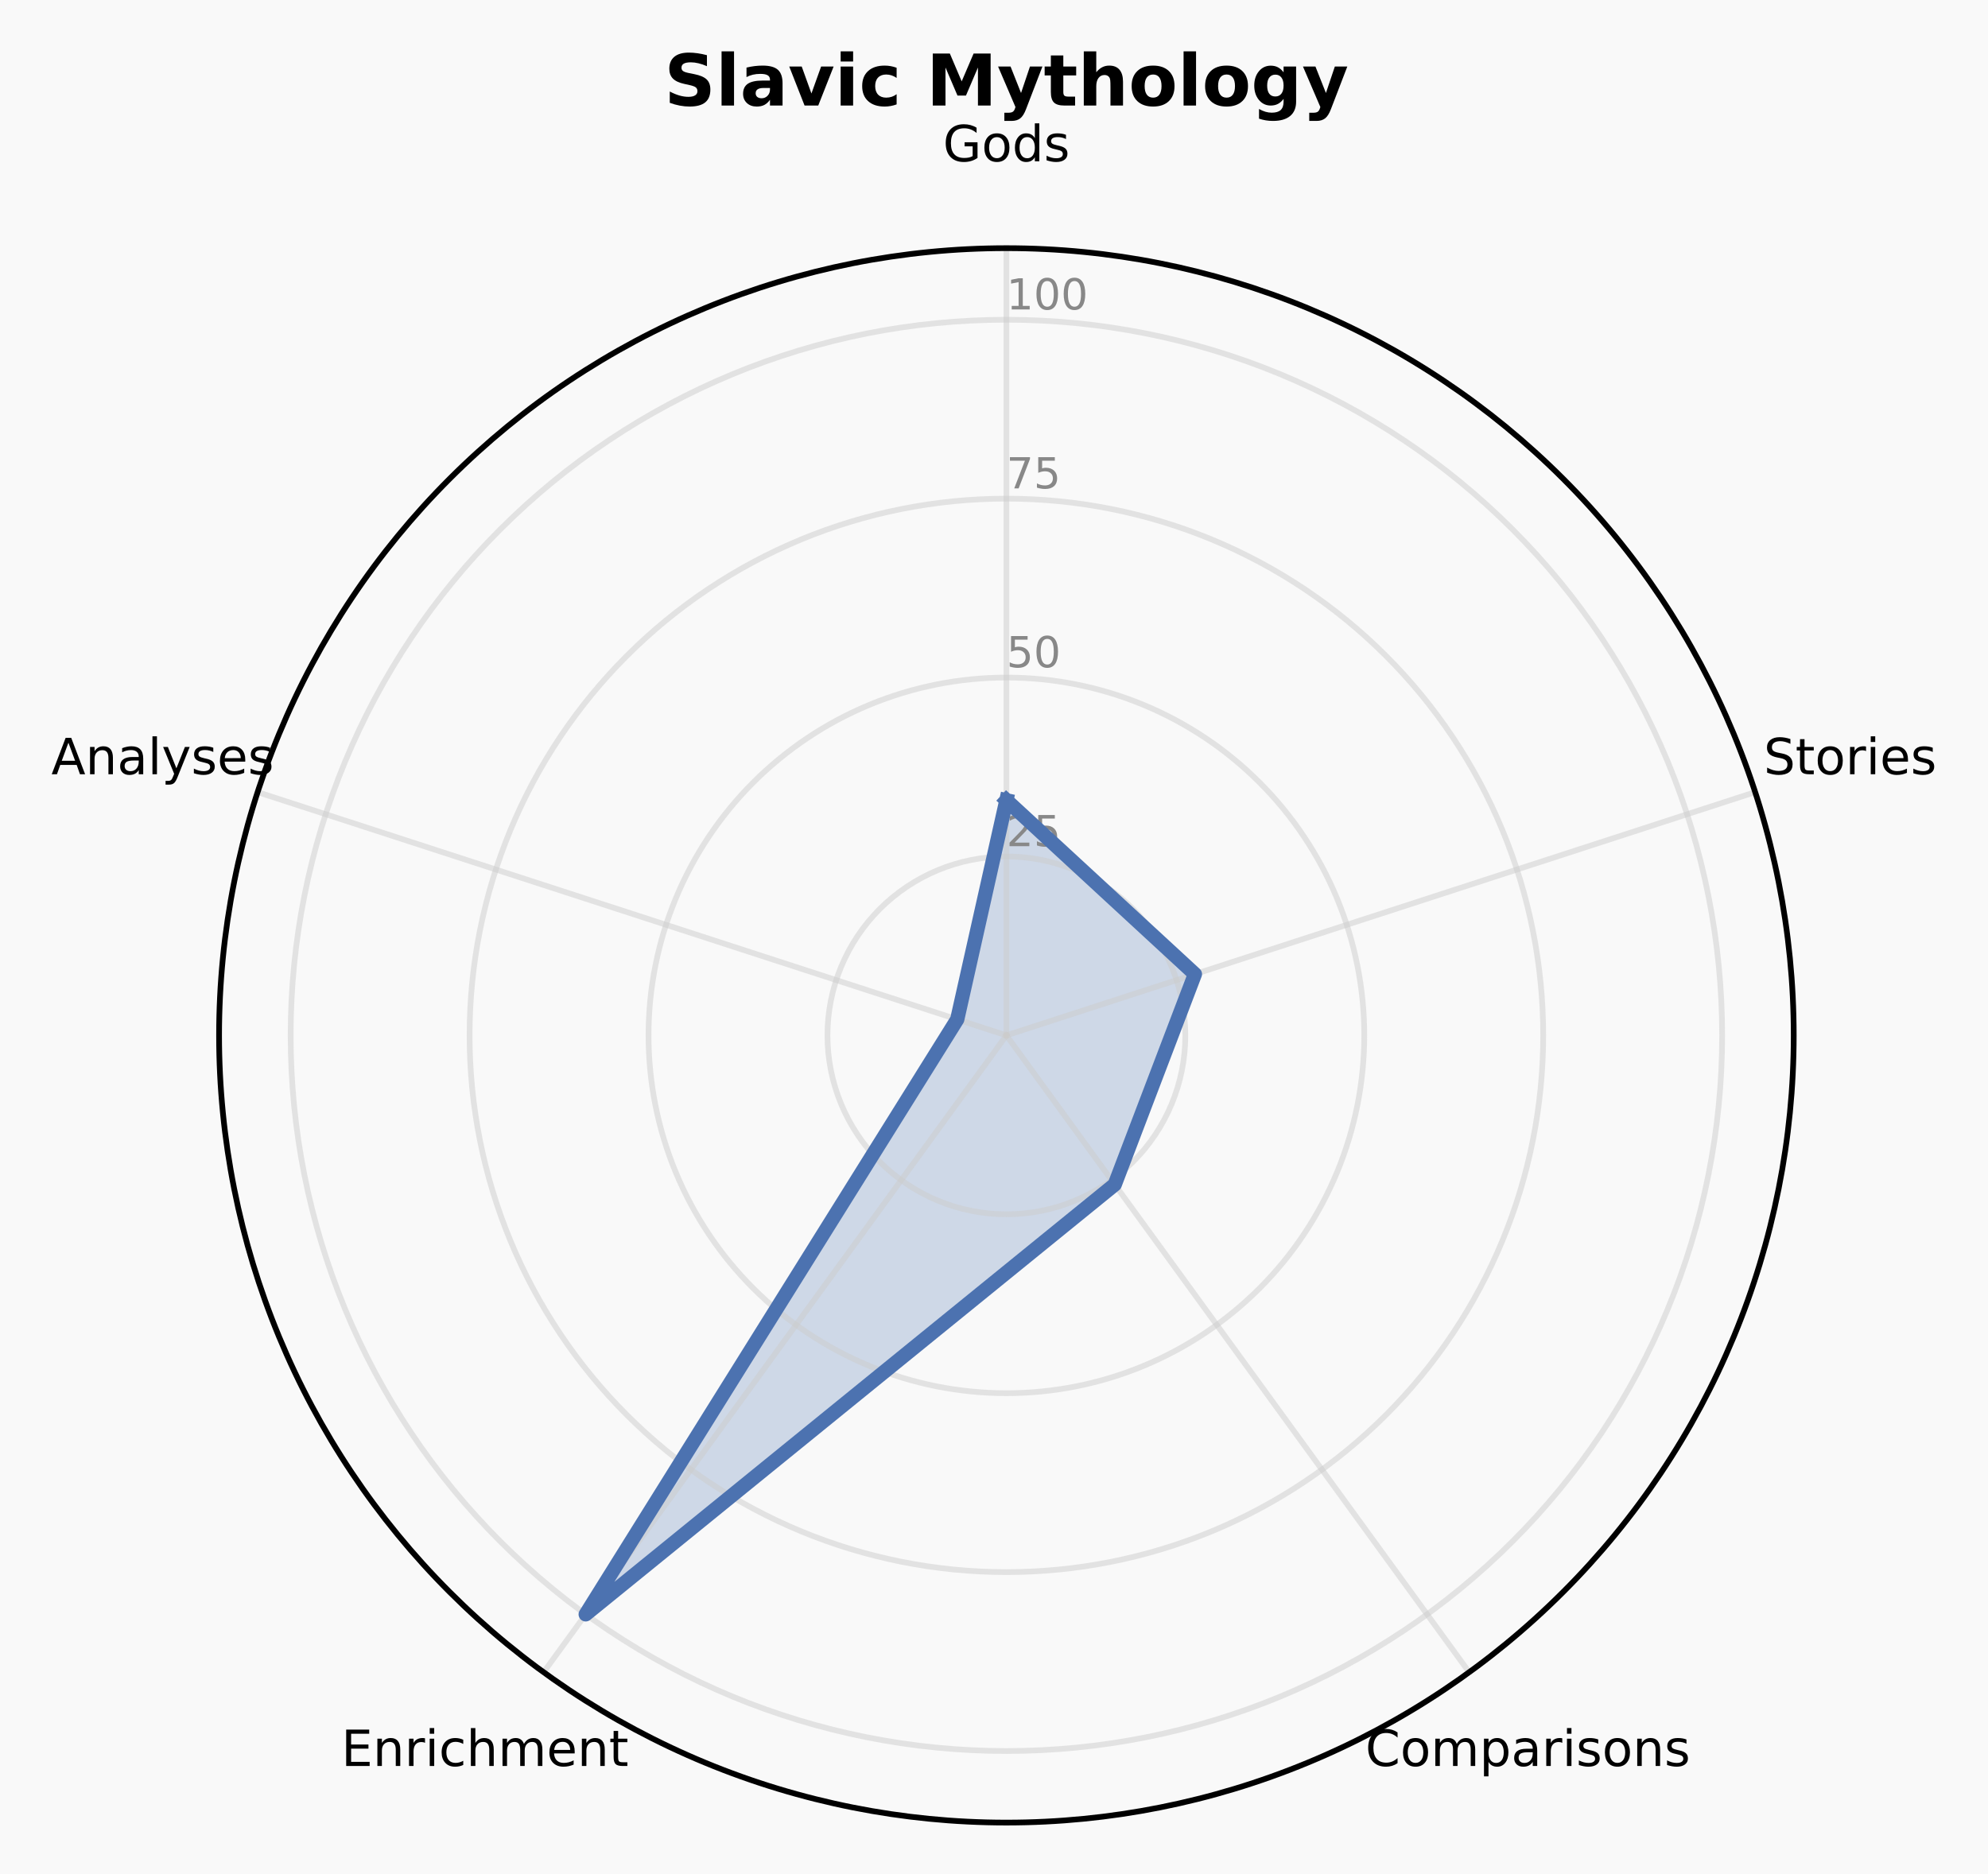
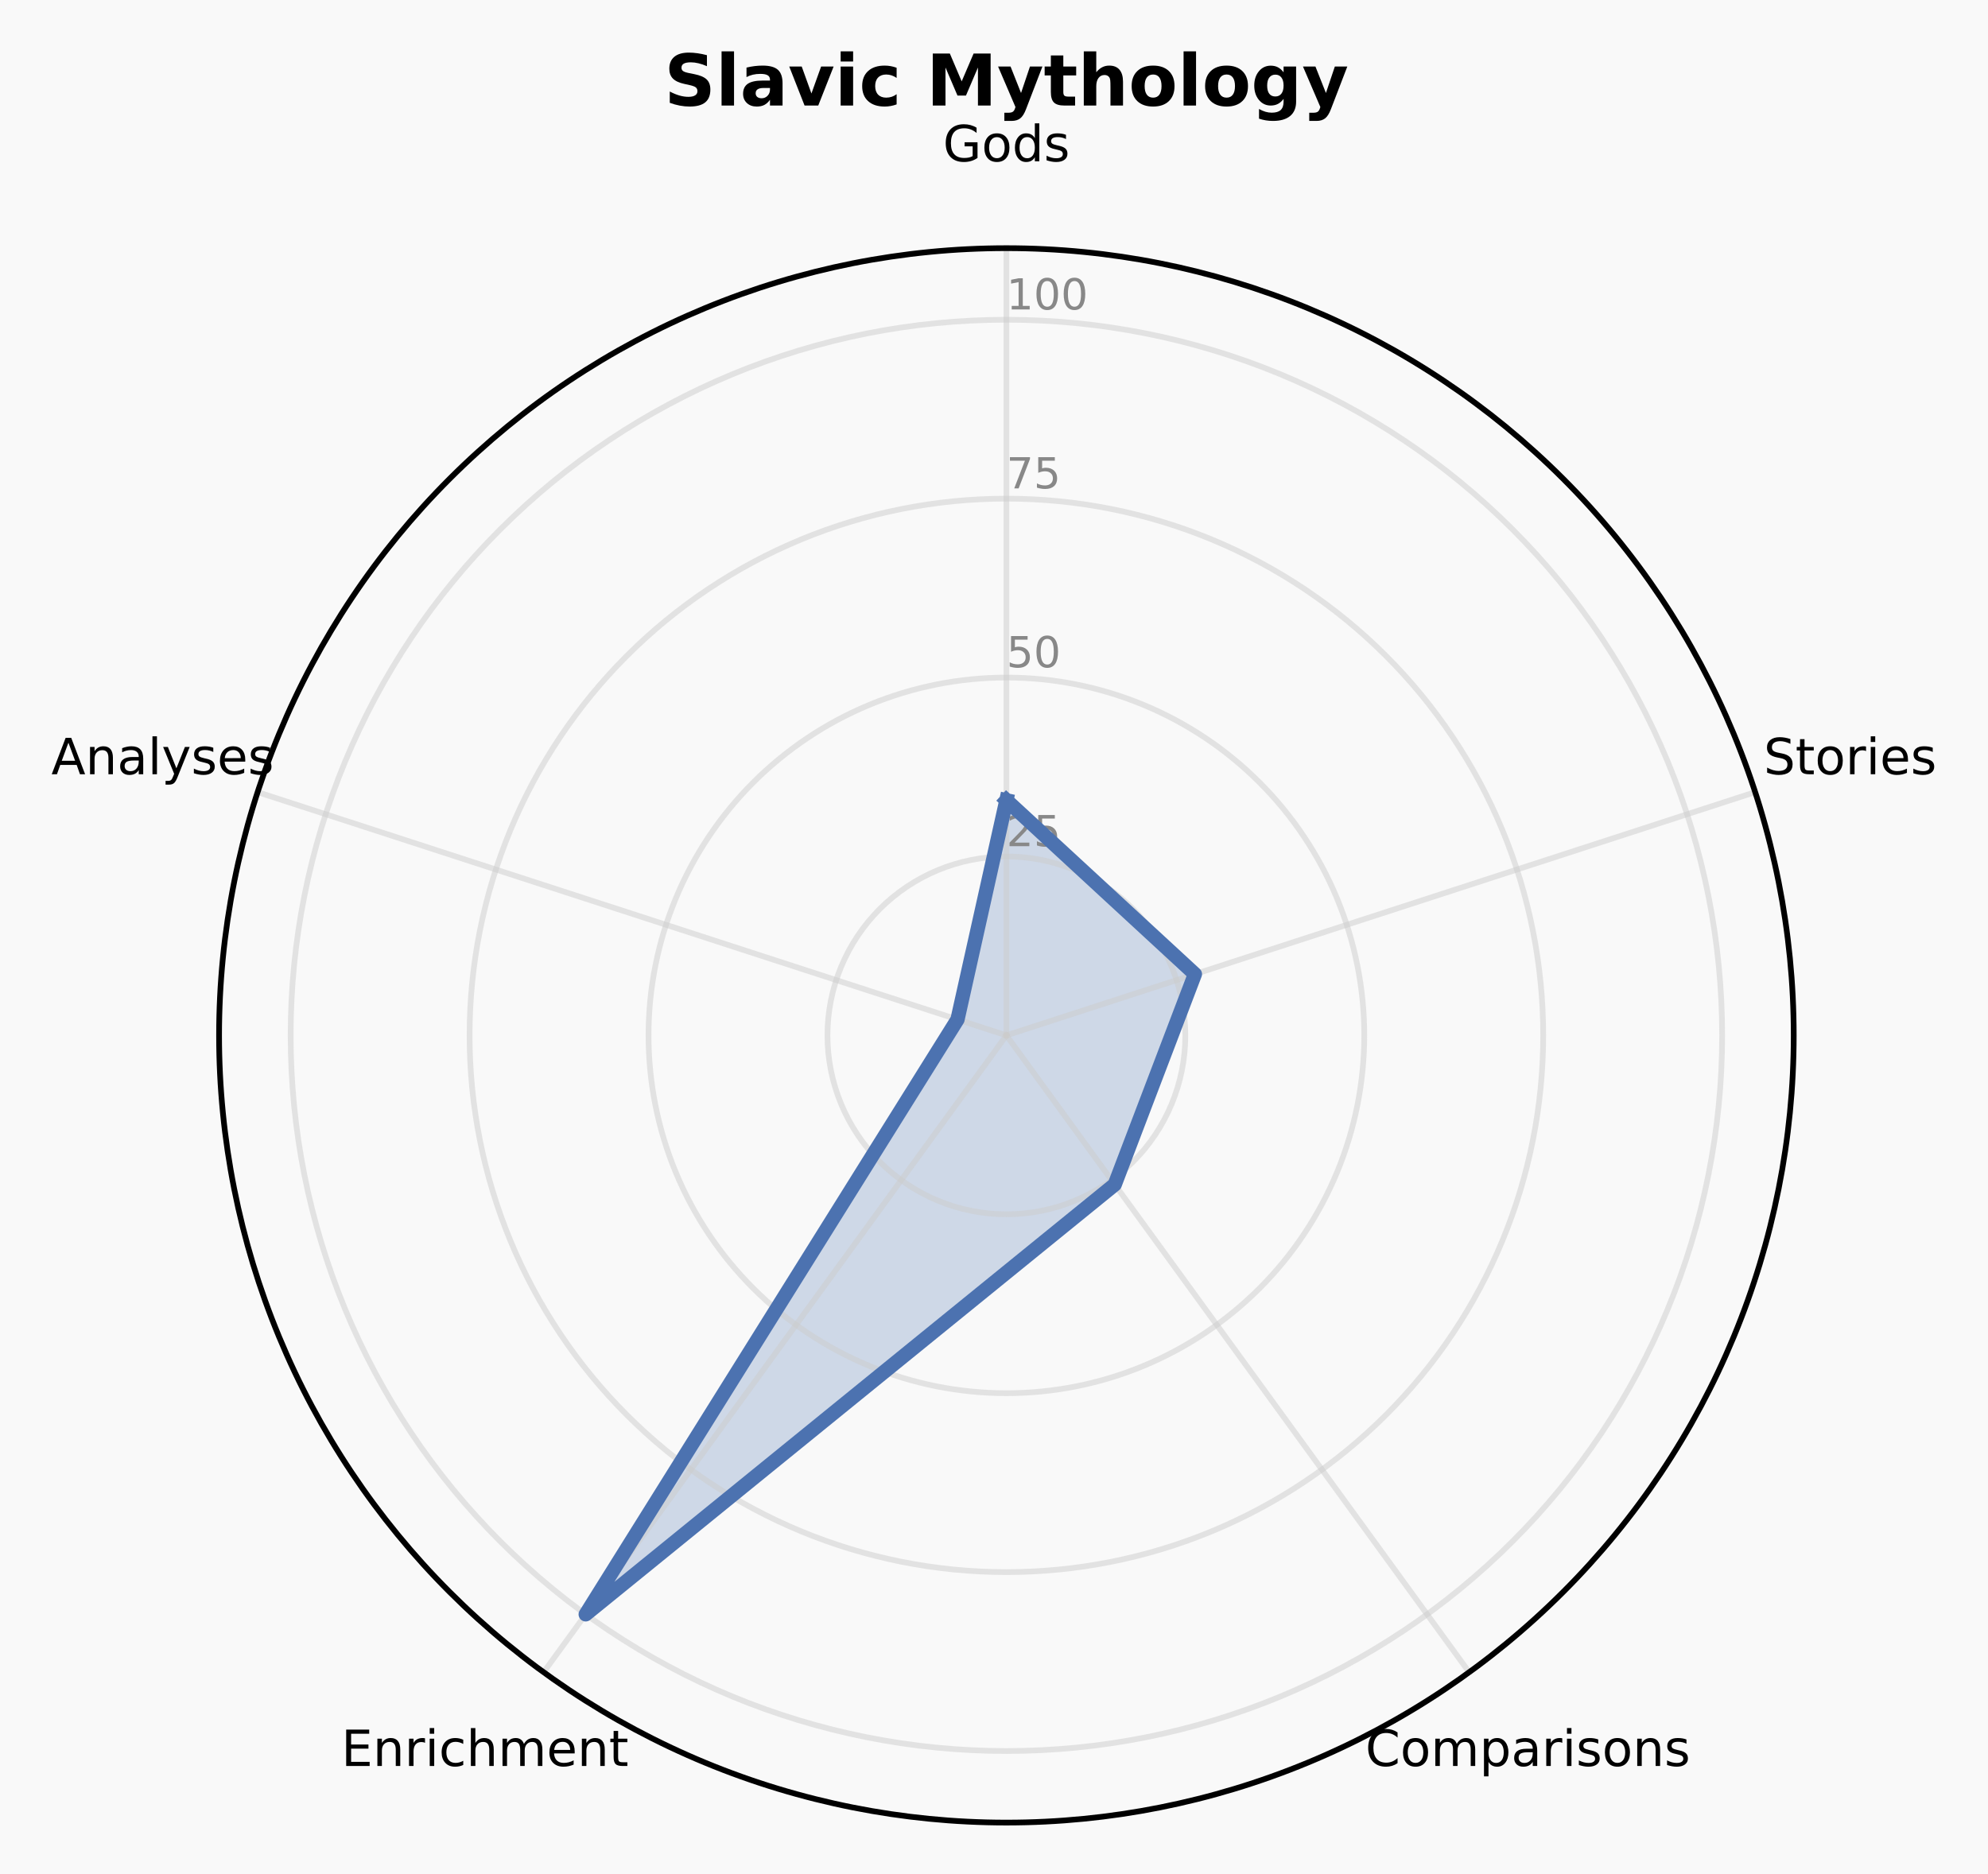
<svg xmlns="http://www.w3.org/2000/svg" xmlns:xlink="http://www.w3.org/1999/xlink" width="278.709pt" height="262.758pt" viewBox="0 0 278.709 262.758" version="1.1">
  <defs>
    <style type="text/css">*{stroke-linejoin: round; stroke-linecap: butt}</style>
  </defs>
  <g id="figure_1">
    <g id="patch_1">
      <path d="M 0 262.758  L 278.709 262.758  L 278.709 0  L 0 0  z " style="fill: #f9f9f9" />
    </g>
    <g id="axes_1">
      <g id="patch_2">
        <path d="M 251.473 145.178  C 251.473 130.683 248.618 116.329 243.071 102.938  C 237.524 89.546 229.393 77.377 219.143 67.128  C 208.894 56.878 196.725 48.748 183.334 43.201  C 169.942 37.654 155.588 34.798 141.093 34.798  C 126.598 34.798 112.244 37.654 98.853 43.201  C 85.461 48.748 73.293 56.878 63.043 67.128  C 52.794 77.377 44.663 89.546 39.116 102.938  C 33.569 116.329 30.714 130.683 30.714 145.178  C 30.714 159.673 33.569 174.027 39.116 187.418  C 44.663 200.81 52.794 212.979 63.043 223.228  C 73.293 233.478 85.461 241.609 98.853 247.155  C 112.244 252.702 126.598 255.558 141.093 255.558  C 155.588 255.558 169.942 252.702 183.334 247.155  C 196.725 241.609 208.894 233.478 219.143 223.228  C 229.393 212.979 237.524 200.81 243.071 187.418  C 248.618 174.027 251.473 159.673 251.473 145.178  M 141.093 145.178  C 141.093 145.178 141.093 145.178 141.093 145.178  C 141.093 145.178 141.093 145.178 141.093 145.178  C 141.093 145.178 141.093 145.178 141.093 145.178  C 141.093 145.178 141.093 145.178 141.093 145.178  C 141.093 145.178 141.093 145.178 141.093 145.178  C 141.093 145.178 141.093 145.178 141.093 145.178  C 141.093 145.178 141.093 145.178 141.093 145.178  C 141.093 145.178 141.093 145.178 141.093 145.178  C 141.093 145.178 141.093 145.178 141.093 145.178  C 141.093 145.178 141.093 145.178 141.093 145.178  C 141.093 145.178 141.093 145.178 141.093 145.178  C 141.093 145.178 141.093 145.178 141.093 145.178  C 141.093 145.178 141.093 145.178 141.093 145.178  C 141.093 145.178 141.093 145.178 141.093 145.178  C 141.093 145.178 141.093 145.178 141.093 145.178  C 141.093 145.178 141.093 145.178 141.093 145.178  z " style="fill: #f9f9f9" />
      </g>
      <g id="patch_3">
-         <path d="M 141.093 112.208  L 167.521 136.591  L 156.285 166.088  L 82.112 226.359  L 134.201 142.939  z " clip-path="url(#p5176b745d1)" style="fill: #4c72b0; opacity: 0.25; stroke: #4c72b0; stroke-linejoin: miter" />
+         <path d="M 141.093 112.208  L 167.521 136.591  L 156.285 166.088  L 82.112 226.359  L 134.239 142.951  z " clip-path="url(#p2c5fcf2759)" style="fill: #4c72b0; opacity: 0.25; stroke: #4c72b0; stroke-linejoin: miter" />
      </g>
      <g id="matplotlib.axis_1">
        <g id="xtick_1">
          <g id="line2d_1">
-             <path d="M 141.093 145.178  L 141.093 34.798  " clip-path="url(#p5176b745d1)" style="fill: none; stroke: #cccccc; stroke-opacity: 0.5; stroke-width: 0.8; stroke-linecap: square" />
+             <path d="M 141.093 145.178  L 141.093 34.798  " clip-path="url(#p2c5fcf2759)" style="fill: none; stroke: #cccccc; stroke-opacity: 0.5; stroke-width: 0.8; stroke-linecap: square" />
          </g>
          <g id="text_1">
            <g transform="translate(132.1945 22.61707) scale(0.07 -0.07)">
              <defs>
                <path id="DejaVuSans-2a" d="M 3809 666  L 3809 1919  L 2778 1919  L 2778 2438  L 4434 2438  L 4434 434  Q 4069 175 3628 42  Q 3188 -91 2688 -91  Q 1594 -91 976 548  Q 359 1188 359 2328  Q 359 3472 976 4111  Q 1594 4750 2688 4750  Q 3144 4750 3555 4637  Q 3966 4525 4313 4306  L 4313 3634  Q 3963 3931 3569 4081  Q 3175 4231 2741 4231  Q 1884 4231 1454 3753  Q 1025 3275 1025 2328  Q 1025 1384 1454 906  Q 1884 428 2741 428  Q 3075 428 3337 486  Q 3600 544 3809 666  z " transform="scale(0.015625)" />
                <path id="DejaVuSans-52" d="M 1959 3097  Q 1497 3097 1228 2736  Q 959 2375 959 1747  Q 959 1119 1226 758  Q 1494 397 1959 397  Q 2419 397 2687 759  Q 2956 1122 2956 1747  Q 2956 2369 2687 2733  Q 2419 3097 1959 3097  z M 1959 3584  Q 2709 3584 3137 3096  Q 3566 2609 3566 1747  Q 3566 888 3137 398  Q 2709 -91 1959 -91  Q 1206 -91 779 398  Q 353 888 353 1747  Q 353 2609 779 3096  Q 1206 3584 1959 3584  z " transform="scale(0.015625)" />
                <path id="DejaVuSans-47" d="M 2906 2969  L 2906 4863  L 3481 4863  L 3481 0  L 2906 0  L 2906 525  Q 2725 213 2448 61  Q 2172 -91 1784 -91  Q 1150 -91 751 415  Q 353 922 353 1747  Q 353 2572 751 3078  Q 1150 3584 1784 3584  Q 2172 3584 2448 3432  Q 2725 3281 2906 2969  z M 947 1747  Q 947 1113 1208 752  Q 1469 391 1925 391  Q 2381 391 2643 752  Q 2906 1113 2906 1747  Q 2906 2381 2643 2742  Q 2381 3103 1925 3103  Q 1469 3103 1208 2742  Q 947 2381 947 1747  z " transform="scale(0.015625)" />
                <path id="DejaVuSans-56" d="M 2834 3397  L 2834 2853  Q 2591 2978 2328 3040  Q 2066 3103 1784 3103  Q 1356 3103 1142 2972  Q 928 2841 928 2578  Q 928 2378 1081 2264  Q 1234 2150 1697 2047  L 1894 2003  Q 2506 1872 2764 1633  Q 3022 1394 3022 966  Q 3022 478 2636 193  Q 2250 -91 1575 -91  Q 1294 -91 989 -36  Q 684 19 347 128  L 347 722  Q 666 556 975 473  Q 1284 391 1588 391  Q 1994 391 2212 530  Q 2431 669 2431 922  Q 2431 1156 2273 1281  Q 2116 1406 1581 1522  L 1381 1569  Q 847 1681 609 1914  Q 372 2147 372 2553  Q 372 3047 722 3315  Q 1072 3584 1716 3584  Q 2034 3584 2315 3537  Q 2597 3491 2834 3397  z " transform="scale(0.015625)" />
              </defs>
              <use xlink:href="#DejaVuSans-2a" />
              <use xlink:href="#DejaVuSans-52" transform="translate(77.48438 0)" />
              <use xlink:href="#DejaVuSans-47" transform="translate(138.6719 0)" />
              <use xlink:href="#DejaVuSans-56" transform="translate(202.1562 0)" />
            </g>
          </g>
        </g>
        <g id="xtick_2">
          <g id="line2d_2">
-             <path d="M 141.093 145.178  L 246.07 111.069  " clip-path="url(#p5176b745d1)" style="fill: none; stroke: #cccccc; stroke-opacity: 0.5; stroke-width: 0.8; stroke-linecap: square" />
+             <path d="M 141.093 145.178  L 246.07 111.069  " clip-path="url(#p2c5fcf2759)" style="fill: none; stroke: #cccccc; stroke-opacity: 0.5; stroke-width: 0.8; stroke-linecap: square" />
          </g>
          <g id="text_2">
            <g transform="translate(247.2616 108.5613) scale(0.07 -0.07)">
              <defs>
                <path id="DejaVuSans-36" d="M 3425 4513  L 3425 3897  Q 3066 4069 2747 4153  Q 2428 4238 2131 4238  Q 1616 4238 1336 4038  Q 1056 3838 1056 3469  Q 1056 3159 1242 3001  Q 1428 2844 1947 2747  L 2328 2669  Q 3034 2534 3370 2195  Q 3706 1856 3706 1288  Q 3706 609 3251 259  Q 2797 -91 1919 -91  Q 1588 -91 1214 -16  Q 841 59 441 206  L 441 856  Q 825 641 1194 531  Q 1563 422 1919 422  Q 2459 422 2753 634  Q 3047 847 3047 1241  Q 3047 1584 2836 1778  Q 2625 1972 2144 2069  L 1759 2144  Q 1053 2284 737 2584  Q 422 2884 422 3419  Q 422 4038 858 4394  Q 1294 4750 2059 4750  Q 2388 4750 2728 4690  Q 3069 4631 3425 4513  z " transform="scale(0.015625)" />
                <path id="DejaVuSans-57" d="M 1172 4494  L 1172 3500  L 2356 3500  L 2356 3053  L 1172 3053  L 1172 1153  Q 1172 725 1289 603  Q 1406 481 1766 481  L 2356 481  L 2356 0  L 1766 0  Q 1100 0 847 248  Q 594 497 594 1153  L 594 3053  L 172 3053  L 172 3500  L 594 3500  L 594 4494  L 1172 4494  z " transform="scale(0.015625)" />
                <path id="DejaVuSans-55" d="M 2631 2963  Q 2534 3019 2420 3045  Q 2306 3072 2169 3072  Q 1681 3072 1420 2755  Q 1159 2438 1159 1844  L 1159 0  L 581 0  L 581 3500  L 1159 3500  L 1159 2956  Q 1341 3275 1631 3429  Q 1922 3584 2338 3584  Q 2397 3584 2469 3576  Q 2541 3569 2628 3553  L 2631 2963  z " transform="scale(0.015625)" />
                <path id="DejaVuSans-4c" d="M 603 3500  L 1178 3500  L 1178 0  L 603 0  L 603 3500  z M 603 4863  L 1178 4863  L 1178 4134  L 603 4134  L 603 4863  z " transform="scale(0.015625)" />
                <path id="DejaVuSans-48" d="M 3597 1894  L 3597 1613  L 953 1613  Q 991 1019 1311 708  Q 1631 397 2203 397  Q 2534 397 2845 478  Q 3156 559 3463 722  L 3463 178  Q 3153 47 2828 -22  Q 2503 -91 2169 -91  Q 1331 -91 842 396  Q 353 884 353 1716  Q 353 2575 817 3079  Q 1281 3584 2069 3584  Q 2775 3584 3186 3129  Q 3597 2675 3597 1894  z M 3022 2063  Q 3016 2534 2758 2815  Q 2500 3097 2075 3097  Q 1594 3097 1305 2825  Q 1016 2553 972 2059  L 3022 2063  z " transform="scale(0.015625)" />
              </defs>
              <use xlink:href="#DejaVuSans-36" />
              <use xlink:href="#DejaVuSans-57" transform="translate(63.48438 0)" />
              <use xlink:href="#DejaVuSans-52" transform="translate(102.6875 0)" />
              <use xlink:href="#DejaVuSans-55" transform="translate(163.875 0)" />
              <use xlink:href="#DejaVuSans-4c" transform="translate(204.9844 0)" />
              <use xlink:href="#DejaVuSans-48" transform="translate(232.7656 0)" />
              <use xlink:href="#DejaVuSans-56" transform="translate(294.2969 0)" />
            </g>
          </g>
        </g>
        <g id="xtick_3">
          <g id="line2d_3">
-             <path d="M 141.093 145.178  L 205.973 234.477  " clip-path="url(#p5176b745d1)" style="fill: none; stroke: #cccccc; stroke-opacity: 0.5; stroke-width: 0.8; stroke-linecap: square" />
+             <path d="M 141.093 145.178  L 205.973 234.477  " clip-path="url(#p2c5fcf2759)" style="fill: none; stroke: #cccccc; stroke-opacity: 0.5; stroke-width: 0.8; stroke-linecap: square" />
          </g>
          <g id="text_3">
            <g transform="translate(191.4228 247.6219) scale(0.07 -0.07)">
              <defs>
                <path id="DejaVuSans-26" d="M 4122 4306  L 4122 3641  Q 3803 3938 3442 4084  Q 3081 4231 2675 4231  Q 1875 4231 1450 3742  Q 1025 3253 1025 2328  Q 1025 1406 1450 917  Q 1875 428 2675 428  Q 3081 428 3442 575  Q 3803 722 4122 1019  L 4122 359  Q 3791 134 3420 21  Q 3050 -91 2638 -91  Q 1578 -91 968 557  Q 359 1206 359 2328  Q 359 3453 968 4101  Q 1578 4750 2638 4750  Q 3056 4750 3426 4639  Q 3797 4528 4122 4306  z " transform="scale(0.015625)" />
                <path id="DejaVuSans-50" d="M 3328 2828  Q 3544 3216 3844 3400  Q 4144 3584 4550 3584  Q 5097 3584 5394 3201  Q 5691 2819 5691 2113  L 5691 0  L 5113 0  L 5113 2094  Q 5113 2597 4934 2840  Q 4756 3084 4391 3084  Q 3944 3084 3684 2787  Q 3425 2491 3425 1978  L 3425 0  L 2847 0  L 2847 2094  Q 2847 2600 2669 2842  Q 2491 3084 2119 3084  Q 1678 3084 1418 2786  Q 1159 2488 1159 1978  L 1159 0  L 581 0  L 581 3500  L 1159 3500  L 1159 2956  Q 1356 3278 1631 3431  Q 1906 3584 2284 3584  Q 2666 3584 2933 3390  Q 3200 3197 3328 2828  z " transform="scale(0.015625)" />
                <path id="DejaVuSans-53" d="M 1159 525  L 1159 -1331  L 581 -1331  L 581 3500  L 1159 3500  L 1159 2969  Q 1341 3281 1617 3432  Q 1894 3584 2278 3584  Q 2916 3584 3314 3078  Q 3713 2572 3713 1747  Q 3713 922 3314 415  Q 2916 -91 2278 -91  Q 1894 -91 1617 61  Q 1341 213 1159 525  z M 3116 1747  Q 3116 2381 2855 2742  Q 2594 3103 2138 3103  Q 1681 3103 1420 2742  Q 1159 2381 1159 1747  Q 1159 1113 1420 752  Q 1681 391 2138 391  Q 2594 391 2855 752  Q 3116 1113 3116 1747  z " transform="scale(0.015625)" />
                <path id="DejaVuSans-44" d="M 2194 1759  Q 1497 1759 1228 1600  Q 959 1441 959 1056  Q 959 750 1161 570  Q 1363 391 1709 391  Q 2188 391 2477 730  Q 2766 1069 2766 1631  L 2766 1759  L 2194 1759  z M 3341 1997  L 3341 0  L 2766 0  L 2766 531  Q 2569 213 2275 61  Q 1981 -91 1556 -91  Q 1019 -91 701 211  Q 384 513 384 1019  Q 384 1609 779 1909  Q 1175 2209 1959 2209  L 2766 2209  L 2766 2266  Q 2766 2663 2505 2880  Q 2244 3097 1772 3097  Q 1472 3097 1187 3025  Q 903 2953 641 2809  L 641 3341  Q 956 3463 1253 3523  Q 1550 3584 1831 3584  Q 2591 3584 2966 3190  Q 3341 2797 3341 1997  z " transform="scale(0.015625)" />
                <path id="DejaVuSans-51" d="M 3513 2113  L 3513 0  L 2938 0  L 2938 2094  Q 2938 2591 2744 2837  Q 2550 3084 2163 3084  Q 1697 3084 1428 2787  Q 1159 2491 1159 1978  L 1159 0  L 581 0  L 581 3500  L 1159 3500  L 1159 2956  Q 1366 3272 1645 3428  Q 1925 3584 2291 3584  Q 2894 3584 3203 3211  Q 3513 2838 3513 2113  z " transform="scale(0.015625)" />
              </defs>
              <use xlink:href="#DejaVuSans-26" />
              <use xlink:href="#DejaVuSans-52" transform="translate(69.82812 0)" />
              <use xlink:href="#DejaVuSans-50" transform="translate(131.0156 0)" />
              <use xlink:href="#DejaVuSans-53" transform="translate(228.4219 0)" />
              <use xlink:href="#DejaVuSans-44" transform="translate(291.9062 0)" />
              <use xlink:href="#DejaVuSans-55" transform="translate(353.1875 0)" />
              <use xlink:href="#DejaVuSans-4c" transform="translate(394.2969 0)" />
              <use xlink:href="#DejaVuSans-56" transform="translate(422.0781 0)" />
              <use xlink:href="#DejaVuSans-52" transform="translate(474.1719 0)" />
              <use xlink:href="#DejaVuSans-51" transform="translate(535.3594 0)" />
              <use xlink:href="#DejaVuSans-56" transform="translate(598.7344 0)" />
            </g>
          </g>
        </g>
        <g id="xtick_4">
          <g id="line2d_4">
-             <path d="M 141.093 145.178  L 76.214 234.477  " clip-path="url(#p5176b745d1)" style="fill: none; stroke: #cccccc; stroke-opacity: 0.5; stroke-width: 0.8; stroke-linecap: square" />
+             <path d="M 141.093 145.178  L 76.214 234.477  " clip-path="url(#p2c5fcf2759)" style="fill: none; stroke: #cccccc; stroke-opacity: 0.5; stroke-width: 0.8; stroke-linecap: square" />
          </g>
          <g id="text_4">
            <g transform="translate(47.8483 247.6219) scale(0.07 -0.07)">
              <defs>
                <path id="DejaVuSans-28" d="M 628 4666  L 3578 4666  L 3578 4134  L 1259 4134  L 1259 2753  L 3481 2753  L 3481 2222  L 1259 2222  L 1259 531  L 3634 531  L 3634 0  L 628 0  L 628 4666  z " transform="scale(0.015625)" />
                <path id="DejaVuSans-46" d="M 3122 3366  L 3122 2828  Q 2878 2963 2633 3030  Q 2388 3097 2138 3097  Q 1578 3097 1268 2742  Q 959 2388 959 1747  Q 959 1106 1268 751  Q 1578 397 2138 397  Q 2388 397 2633 464  Q 2878 531 3122 666  L 3122 134  Q 2881 22 2623 -34  Q 2366 -91 2075 -91  Q 1284 -91 818 406  Q 353 903 353 1747  Q 353 2603 823 3093  Q 1294 3584 2113 3584  Q 2378 3584 2631 3529  Q 2884 3475 3122 3366  z " transform="scale(0.015625)" />
                <path id="DejaVuSans-4b" d="M 3513 2113  L 3513 0  L 2938 0  L 2938 2094  Q 2938 2591 2744 2837  Q 2550 3084 2163 3084  Q 1697 3084 1428 2787  Q 1159 2491 1159 1978  L 1159 0  L 581 0  L 581 4863  L 1159 4863  L 1159 2956  Q 1366 3272 1645 3428  Q 1925 3584 2291 3584  Q 2894 3584 3203 3211  Q 3513 2838 3513 2113  z " transform="scale(0.015625)" />
              </defs>
              <use xlink:href="#DejaVuSans-28" />
              <use xlink:href="#DejaVuSans-51" transform="translate(63.1875 0)" />
              <use xlink:href="#DejaVuSans-55" transform="translate(126.5625 0)" />
              <use xlink:href="#DejaVuSans-4c" transform="translate(167.6719 0)" />
              <use xlink:href="#DejaVuSans-46" transform="translate(195.4531 0)" />
              <use xlink:href="#DejaVuSans-4b" transform="translate(250.4375 0)" />
              <use xlink:href="#DejaVuSans-50" transform="translate(313.8125 0)" />
              <use xlink:href="#DejaVuSans-48" transform="translate(411.2188 0)" />
              <use xlink:href="#DejaVuSans-51" transform="translate(472.75 0)" />
              <use xlink:href="#DejaVuSans-57" transform="translate(536.125 0)" />
            </g>
          </g>
        </g>
        <g id="xtick_5">
          <g id="line2d_5">
-             <path d="M 141.093 145.178  L 36.116 111.069  " clip-path="url(#p5176b745d1)" style="fill: none; stroke: #cccccc; stroke-opacity: 0.5; stroke-width: 0.8; stroke-linecap: square" />
+             <path d="M 141.093 145.178  L 36.116 111.069  " clip-path="url(#p2c5fcf2759)" style="fill: none; stroke: #cccccc; stroke-opacity: 0.5; stroke-width: 0.8; stroke-linecap: square" />
          </g>
          <g id="text_5">
            <g transform="translate(7.2 108.5613) scale(0.07 -0.07)">
              <defs>
                <path id="DejaVuSans-24" d="M 2188 4044  L 1331 1722  L 3047 1722  L 2188 4044  z M 1831 4666  L 2547 4666  L 4325 0  L 3669 0  L 3244 1197  L 1141 1197  L 716 0  L 50 0  L 1831 4666  z " transform="scale(0.015625)" />
                <path id="DejaVuSans-4f" d="M 603 4863  L 1178 4863  L 1178 0  L 603 0  L 603 4863  z " transform="scale(0.015625)" />
                <path id="DejaVuSans-5c" d="M 2059 -325  Q 1816 -950 1584 -1140  Q 1353 -1331 966 -1331  L 506 -1331  L 506 -850  L 844 -850  Q 1081 -850 1212 -737  Q 1344 -625 1503 -206  L 1606 56  L 191 3500  L 800 3500  L 1894 763  L 2988 3500  L 3597 3500  L 2059 -325  z " transform="scale(0.015625)" />
              </defs>
              <use xlink:href="#DejaVuSans-24" />
              <use xlink:href="#DejaVuSans-51" transform="translate(68.40625 0)" />
              <use xlink:href="#DejaVuSans-44" transform="translate(131.7812 0)" />
              <use xlink:href="#DejaVuSans-4f" transform="translate(193.0625 0)" />
              <use xlink:href="#DejaVuSans-5c" transform="translate(220.8438 0)" />
              <use xlink:href="#DejaVuSans-56" transform="translate(280.0312 0)" />
              <use xlink:href="#DejaVuSans-48" transform="translate(332.125 0)" />
              <use xlink:href="#DejaVuSans-56" transform="translate(393.6562 0)" />
            </g>
          </g>
        </g>
      </g>
      <g id="matplotlib.axis_2">
        <g id="ytick_1">
          <g id="line2d_6">
-             <path d="M 141.093 120.092  C 144.388 120.092 147.65 120.741 150.693 122.001  C 153.737 123.262 156.503 125.11 158.832 127.439  C 161.161 129.769 163.009 132.534 164.27 135.578  C 165.531 138.621 166.18 141.884 166.18 145.178  C 166.18 148.472 165.531 151.735 164.27 154.778  C 163.009 157.822 161.161 160.587 158.832 162.917  C 156.503 165.246 153.737 167.094 150.693 168.355  C 147.65 169.615 144.388 170.264 141.093 170.264  C 137.799 170.264 134.537 169.615 131.493 168.355  C 128.45 167.094 125.684 165.246 123.355 162.917  C 121.025 160.587 119.177 157.822 117.917 154.778  C 116.656 151.735 116.007 148.472 116.007 145.178  C 116.007 141.884 116.656 138.621 117.917 135.578  C 119.177 132.534 121.025 129.769 123.355 127.439  C 125.684 125.11 128.45 123.262 131.493 122.001  C 134.537 120.741 137.799 120.092 141.093 120.092  " clip-path="url(#p5176b745d1)" style="fill: none; stroke: #cccccc; stroke-opacity: 0.5; stroke-width: 0.8; stroke-linecap: square" />
+             <path d="M 141.093 120.092  C 144.388 120.092 147.65 120.741 150.693 122.001  C 153.737 123.262 156.503 125.11 158.832 127.439  C 161.161 129.769 163.009 132.534 164.27 135.578  C 165.531 138.621 166.18 141.884 166.18 145.178  C 166.18 148.472 165.531 151.735 164.27 154.778  C 163.009 157.822 161.161 160.587 158.832 162.917  C 156.503 165.246 153.737 167.094 150.693 168.355  C 147.65 169.615 144.388 170.264 141.093 170.264  C 137.799 170.264 134.537 169.615 131.493 168.355  C 128.45 167.094 125.684 165.246 123.355 162.917  C 121.025 160.587 119.177 157.822 117.917 154.778  C 116.656 151.735 116.007 148.472 116.007 145.178  C 116.007 141.884 116.656 138.621 117.917 135.578  C 119.177 132.534 121.025 129.769 123.355 127.439  C 125.684 125.11 128.45 123.262 131.493 122.001  C 134.537 120.741 137.799 120.092 141.093 120.092  " clip-path="url(#p2c5fcf2759)" style="fill: none; stroke: #cccccc; stroke-opacity: 0.5; stroke-width: 0.8; stroke-linecap: square" />
          </g>
          <g id="text_6">
            <g style="fill: #888888" transform="translate(141.0933 118.6504) scale(0.06 -0.06)">
              <defs>
                <path id="DejaVuSans-15" d="M 1228 531  L 3431 531  L 3431 0  L 469 0  L 469 531  Q 828 903 1448 1529  Q 2069 2156 2228 2338  Q 2531 2678 2651 2914  Q 2772 3150 2772 3378  Q 2772 3750 2511 3984  Q 2250 4219 1831 4219  Q 1534 4219 1204 4116  Q 875 4013 500 3803  L 500 4441  Q 881 4594 1212 4672  Q 1544 4750 1819 4750  Q 2544 4750 2975 4387  Q 3406 4025 3406 3419  Q 3406 3131 3298 2873  Q 3191 2616 2906 2266  Q 2828 2175 2409 1742  Q 1991 1309 1228 531  z " transform="scale(0.015625)" />
                <path id="DejaVuSans-18" d="M 691 4666  L 3169 4666  L 3169 4134  L 1269 4134  L 1269 2991  Q 1406 3038 1543 3061  Q 1681 3084 1819 3084  Q 2600 3084 3056 2656  Q 3513 2228 3513 1497  Q 3513 744 3044 326  Q 2575 -91 1722 -91  Q 1428 -91 1123 -41  Q 819 9 494 109  L 494 744  Q 775 591 1075 516  Q 1375 441 1709 441  Q 2250 441 2565 725  Q 2881 1009 2881 1497  Q 2881 1984 2565 2268  Q 2250 2553 1709 2553  Q 1456 2553 1204 2497  Q 953 2441 691 2322  L 691 4666  z " transform="scale(0.015625)" />
              </defs>
              <use xlink:href="#DejaVuSans-15" />
              <use xlink:href="#DejaVuSans-18" transform="translate(63.625 0)" />
            </g>
          </g>
        </g>
        <g id="ytick_2">
          <g id="line2d_7">
-             <path d="M 141.093 95.005  C 147.682 95.005 154.206 96.303 160.293 98.825  C 166.381 101.346 171.912 105.042 176.571 109.701  C 181.229 114.36 184.925 119.891 187.447 125.978  C 189.968 132.065 191.266 138.589 191.266 145.178  C 191.266 151.767 189.968 158.291 187.447 164.378  C 184.925 170.465 181.229 175.997 176.571 180.655  C 171.912 185.314 166.381 189.01 160.293 191.531  C 154.206 194.053 147.682 195.351 141.093 195.351  C 134.505 195.351 127.98 194.053 121.893 191.531  C 115.806 189.01 110.275 185.314 105.616 180.655  C 100.957 175.997 97.261 170.465 94.74 164.378  C 92.219 158.291 90.921 151.767 90.921 145.178  C 90.921 138.589 92.219 132.065 94.74 125.978  C 97.261 119.891 100.957 114.36 105.616 109.701  C 110.275 105.042 115.806 101.346 121.893 98.825  C 127.98 96.303 134.505 95.005 141.093 95.005  " clip-path="url(#p5176b745d1)" style="fill: none; stroke: #cccccc; stroke-opacity: 0.5; stroke-width: 0.8; stroke-linecap: square" />
+             <path d="M 141.093 95.005  C 147.682 95.005 154.206 96.303 160.293 98.825  C 166.381 101.346 171.912 105.042 176.571 109.701  C 181.229 114.36 184.925 119.891 187.447 125.978  C 189.968 132.065 191.266 138.589 191.266 145.178  C 191.266 151.767 189.968 158.291 187.447 164.378  C 184.925 170.465 181.229 175.997 176.571 180.655  C 171.912 185.314 166.381 189.01 160.293 191.531  C 154.206 194.053 147.682 195.351 141.093 195.351  C 134.505 195.351 127.98 194.053 121.893 191.531  C 115.806 189.01 110.275 185.314 105.616 180.655  C 100.957 175.997 97.261 170.465 94.74 164.378  C 92.219 158.291 90.921 151.767 90.921 145.178  C 90.921 138.589 92.219 132.065 94.74 125.978  C 97.261 119.891 100.957 114.36 105.616 109.701  C 110.275 105.042 115.806 101.346 121.893 98.825  C 127.98 96.303 134.505 95.005 141.093 95.005  " clip-path="url(#p2c5fcf2759)" style="fill: none; stroke: #cccccc; stroke-opacity: 0.5; stroke-width: 0.8; stroke-linecap: square" />
          </g>
          <g id="text_7">
            <g style="fill: #888888" transform="translate(141.0933 93.56408) scale(0.06 -0.06)">
              <defs>
                <path id="DejaVuSans-13" d="M 2034 4250  Q 1547 4250 1301 3770  Q 1056 3291 1056 2328  Q 1056 1369 1301 889  Q 1547 409 2034 409  Q 2525 409 2770 889  Q 3016 1369 3016 2328  Q 3016 3291 2770 3770  Q 2525 4250 2034 4250  z M 2034 4750  Q 2819 4750 3233 4129  Q 3647 3509 3647 2328  Q 3647 1150 3233 529  Q 2819 -91 2034 -91  Q 1250 -91 836 529  Q 422 1150 422 2328  Q 422 3509 836 4129  Q 1250 4750 2034 4750  z " transform="scale(0.015625)" />
              </defs>
              <use xlink:href="#DejaVuSans-18" />
              <use xlink:href="#DejaVuSans-13" transform="translate(63.625 0)" />
            </g>
          </g>
        </g>
        <g id="ytick_3">
          <g id="line2d_8">
-             <path d="M 141.093 69.919  C 150.976 69.919 160.763 71.866 169.894 75.648  C 179.024 79.43 187.321 84.974 194.309 91.962  C 201.298 98.95 206.841 107.247 210.623 116.378  C 214.405 125.508 216.352 135.295 216.352 145.178  C 216.352 155.061 214.405 164.848 210.623 173.978  C 206.841 183.109 201.298 191.406 194.309 198.394  C 187.321 205.382 179.024 210.926 169.894 214.708  C 160.763 218.49 150.976 220.437 141.093 220.437  C 131.21 220.437 121.424 218.49 112.293 214.708  C 103.162 210.926 94.866 205.382 87.877 198.394  C 80.889 191.406 75.345 183.109 71.563 173.978  C 67.781 164.848 65.834 155.061 65.834 145.178  C 65.834 135.295 67.781 125.508 71.563 116.378  C 75.345 107.247 80.889 98.95 87.877 91.962  C 94.866 84.974 103.162 79.43 112.293 75.648  C 121.424 71.866 131.21 69.919 141.093 69.919  " clip-path="url(#p5176b745d1)" style="fill: none; stroke: #cccccc; stroke-opacity: 0.5; stroke-width: 0.8; stroke-linecap: square" />
+             <path d="M 141.093 69.919  C 150.976 69.919 160.763 71.866 169.894 75.648  C 179.024 79.43 187.321 84.974 194.309 91.962  C 201.298 98.95 206.841 107.247 210.623 116.378  C 214.405 125.508 216.352 135.295 216.352 145.178  C 216.352 155.061 214.405 164.848 210.623 173.978  C 206.841 183.109 201.298 191.406 194.309 198.394  C 187.321 205.382 179.024 210.926 169.894 214.708  C 160.763 218.49 150.976 220.437 141.093 220.437  C 131.21 220.437 121.424 218.49 112.293 214.708  C 103.162 210.926 94.866 205.382 87.877 198.394  C 80.889 191.406 75.345 183.109 71.563 173.978  C 67.781 164.848 65.834 155.061 65.834 145.178  C 65.834 135.295 67.781 125.508 71.563 116.378  C 75.345 107.247 80.889 98.95 87.877 91.962  C 94.866 84.974 103.162 79.43 112.293 75.648  C 121.424 71.866 131.21 69.919 141.093 69.919  " clip-path="url(#p2c5fcf2759)" style="fill: none; stroke: #cccccc; stroke-opacity: 0.5; stroke-width: 0.8; stroke-linecap: square" />
          </g>
          <g id="text_8">
            <g style="fill: #888888" transform="translate(141.0933 68.47781) scale(0.06 -0.06)">
              <defs>
                <path id="DejaVuSans-1a" d="M 525 4666  L 3525 4666  L 3525 4397  L 1831 0  L 1172 0  L 2766 4134  L 525 4134  L 525 4666  z " transform="scale(0.015625)" />
              </defs>
              <use xlink:href="#DejaVuSans-1a" />
              <use xlink:href="#DejaVuSans-18" transform="translate(63.625 0)" />
            </g>
          </g>
        </g>
        <g id="ytick_4">
          <g id="line2d_9">
-             <path d="M 141.093 44.833  C 154.27 44.833 167.32 47.429 179.494 52.471  C 191.668 57.514 202.73 64.906 212.048 74.223  C 221.366 83.541 228.757 94.603 233.8 106.778  C 238.843 118.952 241.438 132.001 241.438 145.178  C 241.438 158.355 238.843 171.404 233.8 183.578  C 228.757 195.753 221.366 206.815 212.048 216.133  C 202.73 225.45 191.668 232.842 179.494 237.885  C 167.32 242.927 154.27 245.523 141.093 245.523  C 127.916 245.523 114.867 242.927 102.693 237.885  C 90.519 232.842 79.456 225.45 70.139 216.133  C 60.821 206.815 53.429 195.753 48.387 183.578  C 43.344 171.404 40.748 158.355 40.748 145.178  C 40.748 132.001 43.344 118.952 48.387 106.778  C 53.429 94.603 60.821 83.541 70.139 74.223  C 79.456 64.906 90.519 57.514 102.693 52.471  C 114.867 47.429 127.916 44.833 141.093 44.833  " clip-path="url(#p5176b745d1)" style="fill: none; stroke: #cccccc; stroke-opacity: 0.5; stroke-width: 0.8; stroke-linecap: square" />
+             <path d="M 141.093 44.833  C 154.27 44.833 167.32 47.429 179.494 52.471  C 191.668 57.514 202.73 64.906 212.048 74.223  C 221.366 83.541 228.757 94.603 233.8 106.778  C 238.843 118.952 241.438 132.001 241.438 145.178  C 241.438 158.355 238.843 171.404 233.8 183.578  C 228.757 195.753 221.366 206.815 212.048 216.133  C 202.73 225.45 191.668 232.842 179.494 237.885  C 167.32 242.927 154.27 245.523 141.093 245.523  C 127.916 245.523 114.867 242.927 102.693 237.885  C 90.519 232.842 79.456 225.45 70.139 216.133  C 60.821 206.815 53.429 195.753 48.387 183.578  C 43.344 171.404 40.748 158.355 40.748 145.178  C 40.748 132.001 43.344 118.952 48.387 106.778  C 53.429 94.603 60.821 83.541 70.139 74.223  C 79.456 64.906 90.519 57.514 102.693 52.471  C 114.867 47.429 127.916 44.833 141.093 44.833  " clip-path="url(#p2c5fcf2759)" style="fill: none; stroke: #cccccc; stroke-opacity: 0.5; stroke-width: 0.8; stroke-linecap: square" />
          </g>
          <g id="text_9">
            <g style="fill: #888888" transform="translate(141.0933 43.39154) scale(0.06 -0.06)">
              <defs>
                <path id="DejaVuSans-14" d="M 794 531  L 1825 531  L 1825 4091  L 703 3866  L 703 4441  L 1819 4666  L 2450 4666  L 2450 531  L 3481 531  L 3481 0  L 794 0  L 794 531  z " transform="scale(0.015625)" />
              </defs>
              <use xlink:href="#DejaVuSans-14" />
              <use xlink:href="#DejaVuSans-13" transform="translate(63.625 0)" />
              <use xlink:href="#DejaVuSans-13" transform="translate(127.25 0)" />
            </g>
          </g>
        </g>
      </g>
      <g id="line2d_10">
-         <path d="M 141.093 112.208  L 167.521 136.591  L 156.285 166.088  L 82.112 226.359  L 134.201 142.939  L 141.093 112.208  " clip-path="url(#p5176b745d1)" style="fill: none; stroke: #4c72b0; stroke-width: 2; stroke-linecap: square" />
+         <path d="M 141.093 112.208  L 167.521 136.591  L 156.285 166.088  L 82.112 226.359  L 134.239 142.951  L 141.093 112.208  " clip-path="url(#p2c5fcf2759)" style="fill: none; stroke: #4c72b0; stroke-width: 2; stroke-linecap: square" />
      </g>
      <g id="patch_4">
        <path d="M 141.093 34.798  C 126.598 34.798 112.244 37.654 98.853 43.201  C 85.461 48.748 73.293 56.878 63.043 67.128  C 52.794 77.377 44.663 89.546 39.116 102.938  C 33.569 116.329 30.714 130.683 30.714 145.178  C 30.714 159.673 33.569 174.027 39.116 187.418  C 44.663 200.81 52.794 212.979 63.043 223.228  C 73.293 233.478 85.461 241.609 98.853 247.155  C 112.244 252.702 126.598 255.558 141.093 255.558  C 155.588 255.558 169.942 252.702 183.334 247.155  C 196.725 241.609 208.894 233.478 219.143 223.228  C 229.393 212.979 237.524 200.81 243.071 187.418  C 248.618 174.027 251.473 159.673 251.473 145.178  C 251.473 130.683 248.618 116.329 243.071 102.938  C 237.524 89.546 229.393 77.377 219.143 67.128  C 208.894 56.878 196.725 48.748 183.334 43.201  C 169.942 37.654 155.588 34.798 141.093 34.798  " style="fill: none; stroke: #000000; stroke-width: 0.8; stroke-linejoin: miter; stroke-linecap: square" />
      </g>
      <g id="text_10">
        <g transform="translate(93.11905 14.79844) scale(0.1 -0.1)">
          <defs>
            <path id="DejaVuSans-Bold-36" d="M 3834 4519  L 3834 3531  Q 3450 3703 3084 3790  Q 2719 3878 2394 3878  Q 1963 3878 1756 3759  Q 1550 3641 1550 3391  Q 1550 3203 1689 3098  Q 1828 2994 2194 2919  L 2706 2816  Q 3484 2659 3812 2340  Q 4141 2022 4141 1434  Q 4141 663 3683 286  Q 3225 -91 2284 -91  Q 1841 -91 1394 -6  Q 947 78 500 244  L 500 1259  Q 947 1022 1364 901  Q 1781 781 2169 781  Q 2563 781 2772 912  Q 2981 1044 2981 1288  Q 2981 1506 2839 1625  Q 2697 1744 2272 1838  L 1806 1941  Q 1106 2091 782 2419  Q 459 2747 459 3303  Q 459 4000 909 4375  Q 1359 4750 2203 4750  Q 2588 4750 2994 4692  Q 3400 4634 3834 4519  z " transform="scale(0.015625)" />
            <path id="DejaVuSans-Bold-4f" d="M 538 4863  L 1656 4863  L 1656 0  L 538 0  L 538 4863  z " transform="scale(0.015625)" />
            <path id="DejaVuSans-Bold-44" d="M 2106 1575  Q 1756 1575 1579 1456  Q 1403 1338 1403 1106  Q 1403 894 1545 773  Q 1688 653 1941 653  Q 2256 653 2472 879  Q 2688 1106 2688 1447  L 2688 1575  L 2106 1575  z M 3816 1997  L 3816 0  L 2688 0  L 2688 519  Q 2463 200 2181 54  Q 1900 -91 1497 -91  Q 953 -91 614 226  Q 275 544 275 1050  Q 275 1666 698 1953  Q 1122 2241 2028 2241  L 2688 2241  L 2688 2328  Q 2688 2594 2478 2717  Q 2269 2841 1825 2841  Q 1466 2841 1156 2769  Q 847 2697 581 2553  L 581 3406  Q 941 3494 1303 3539  Q 1666 3584 2028 3584  Q 2975 3584 3395 3211  Q 3816 2838 3816 1997  z " transform="scale(0.015625)" />
            <path id="DejaVuSans-Bold-59" d="M 97 3500  L 1216 3500  L 2088 1081  L 2956 3500  L 4078 3500  L 2700 0  L 1472 0  L 97 3500  z " transform="scale(0.015625)" />
            <path id="DejaVuSans-Bold-4c" d="M 538 3500  L 1656 3500  L 1656 0  L 538 0  L 538 3500  z M 538 4863  L 1656 4863  L 1656 3950  L 538 3950  L 538 4863  z " transform="scale(0.015625)" />
            <path id="DejaVuSans-Bold-46" d="M 3366 3391  L 3366 2478  Q 3138 2634 2908 2709  Q 2678 2784 2431 2784  Q 1963 2784 1702 2511  Q 1441 2238 1441 1747  Q 1441 1256 1702 982  Q 1963 709 2431 709  Q 2694 709 2930 787  Q 3166 866 3366 1019  L 3366 103  Q 3103 6 2833 -42  Q 2563 -91 2291 -91  Q 1344 -91 809 395  Q 275 881 275 1747  Q 275 2613 809 3098  Q 1344 3584 2291 3584  Q 2566 3584 2833 3536  Q 3100 3488 3366 3391  z " transform="scale(0.015625)" />
            <path id="DejaVuSans-Bold-3" transform="scale(0.015625)" />
            <path id="DejaVuSans-Bold-30" d="M 588 4666  L 2119 4666  L 3181 2169  L 4250 4666  L 5778 4666  L 5778 0  L 4641 0  L 4641 3413  L 3566 897  L 2803 897  L 1728 3413  L 1728 0  L 588 0  L 588 4666  z " transform="scale(0.015625)" />
            <path id="DejaVuSans-Bold-5c" d="M 78 3500  L 1197 3500  L 2138 1125  L 2938 3500  L 4056 3500  L 2584 -331  Q 2363 -916 2067 -1148  Q 1772 -1381 1288 -1381  L 641 -1381  L 641 -647  L 991 -647  Q 1275 -647 1404 -556  Q 1534 -466 1606 -231  L 1638 -134  L 78 3500  z " transform="scale(0.015625)" />
            <path id="DejaVuSans-Bold-57" d="M 1759 4494  L 1759 3500  L 2913 3500  L 2913 2700  L 1759 2700  L 1759 1216  Q 1759 972 1856 886  Q 1953 800 2241 800  L 2816 800  L 2816 0  L 1856 0  Q 1194 0 917 276  Q 641 553 641 1216  L 641 2700  L 84 2700  L 84 3500  L 641 3500  L 641 4494  L 1759 4494  z " transform="scale(0.015625)" />
            <path id="DejaVuSans-Bold-4b" d="M 4056 2131  L 4056 0  L 2931 0  L 2931 347  L 2931 1625  Q 2931 2084 2911 2256  Q 2891 2428 2841 2509  Q 2775 2619 2662 2680  Q 2550 2741 2406 2741  Q 2056 2741 1856 2470  Q 1656 2200 1656 1722  L 1656 0  L 538 0  L 538 4863  L 1656 4863  L 1656 2988  Q 1909 3294 2193 3439  Q 2478 3584 2822 3584  Q 3428 3584 3742 3212  Q 4056 2841 4056 2131  z " transform="scale(0.015625)" />
            <path id="DejaVuSans-Bold-52" d="M 2203 2784  Q 1831 2784 1636 2517  Q 1441 2250 1441 1747  Q 1441 1244 1636 976  Q 1831 709 2203 709  Q 2569 709 2762 976  Q 2956 1244 2956 1747  Q 2956 2250 2762 2517  Q 2569 2784 2203 2784  z M 2203 3584  Q 3106 3584 3614 3096  Q 4122 2609 4122 1747  Q 4122 884 3614 396  Q 3106 -91 2203 -91  Q 1297 -91 786 396  Q 275 884 275 1747  Q 275 2609 786 3096  Q 1297 3584 2203 3584  z " transform="scale(0.015625)" />
            <path id="DejaVuSans-Bold-4a" d="M 2919 594  Q 2688 288 2409 144  Q 2131 0 1766 0  Q 1125 0 706 504  Q 288 1009 288 1791  Q 288 2575 706 3076  Q 1125 3578 1766 3578  Q 2131 3578 2409 3434  Q 2688 3291 2919 2981  L 2919 3500  L 4044 3500  L 4044 353  Q 4044 -491 3511 -936  Q 2978 -1381 1966 -1381  Q 1638 -1381 1331 -1331  Q 1025 -1281 716 -1178  L 716 -306  Q 1009 -475 1290 -558  Q 1572 -641 1856 -641  Q 2406 -641 2662 -400  Q 2919 -159 2919 353  L 2919 594  z M 2181 2772  Q 1834 2772 1640 2515  Q 1447 2259 1447 1791  Q 1447 1309 1634 1061  Q 1822 813 2181 813  Q 2531 813 2725 1069  Q 2919 1325 2919 1791  Q 2919 2259 2725 2515  Q 2531 2772 2181 2772  z " transform="scale(0.015625)" />
          </defs>
          <use xlink:href="#DejaVuSans-Bold-36" />
          <use xlink:href="#DejaVuSans-Bold-4f" transform="translate(72.01562 0)" />
          <use xlink:href="#DejaVuSans-Bold-44" transform="translate(106.2969 0)" />
          <use xlink:href="#DejaVuSans-Bold-59" transform="translate(173.7812 0)" />
          <use xlink:href="#DejaVuSans-Bold-4c" transform="translate(238.9688 0)" />
          <use xlink:href="#DejaVuSans-Bold-46" transform="translate(273.25 0)" />
          <use xlink:href="#DejaVuSans-Bold-3" transform="translate(332.5312 0)" />
          <use xlink:href="#DejaVuSans-Bold-30" transform="translate(367.3438 0)" />
          <use xlink:href="#DejaVuSans-Bold-5c" transform="translate(466.8594 0)" />
          <use xlink:href="#DejaVuSans-Bold-57" transform="translate(532.0469 0)" />
          <use xlink:href="#DejaVuSans-Bold-4b" transform="translate(579.8438 0)" />
          <use xlink:href="#DejaVuSans-Bold-52" transform="translate(651.0312 0)" />
          <use xlink:href="#DejaVuSans-Bold-4f" transform="translate(719.7344 0)" />
          <use xlink:href="#DejaVuSans-Bold-52" transform="translate(754.0156 0)" />
          <use xlink:href="#DejaVuSans-Bold-4a" transform="translate(822.7188 0)" />
          <use xlink:href="#DejaVuSans-Bold-5c" transform="translate(894.2969 0)" />
        </g>
      </g>
    </g>
  </g>
  <defs>
-     <clipPath id="p5176b745d1">
+     <clipPath id="p2c5fcf2759">
      <path d="M 251.473 145.178  C 251.473 130.683 248.618 116.329 243.071 102.938  C 237.524 89.546 229.393 77.377 219.143 67.128  C 208.894 56.878 196.725 48.748 183.334 43.201  C 169.942 37.654 155.588 34.798 141.093 34.798  C 126.598 34.798 112.244 37.654 98.853 43.201  C 85.461 48.748 73.293 56.878 63.043 67.128  C 52.794 77.377 44.663 89.546 39.116 102.938  C 33.569 116.329 30.714 130.683 30.714 145.178  C 30.714 159.673 33.569 174.027 39.116 187.418  C 44.663 200.81 52.794 212.979 63.043 223.228  C 73.293 233.478 85.461 241.609 98.853 247.155  C 112.244 252.702 126.598 255.558 141.093 255.558  C 155.588 255.558 169.942 252.702 183.334 247.155  C 196.725 241.609 208.894 233.478 219.143 223.228  C 229.393 212.979 237.524 200.81 243.071 187.418  C 248.618 174.027 251.473 159.673 251.473 145.178  M 141.093 145.178  C 141.093 145.178 141.093 145.178 141.093 145.178  C 141.093 145.178 141.093 145.178 141.093 145.178  C 141.093 145.178 141.093 145.178 141.093 145.178  C 141.093 145.178 141.093 145.178 141.093 145.178  C 141.093 145.178 141.093 145.178 141.093 145.178  C 141.093 145.178 141.093 145.178 141.093 145.178  C 141.093 145.178 141.093 145.178 141.093 145.178  C 141.093 145.178 141.093 145.178 141.093 145.178  C 141.093 145.178 141.093 145.178 141.093 145.178  C 141.093 145.178 141.093 145.178 141.093 145.178  C 141.093 145.178 141.093 145.178 141.093 145.178  C 141.093 145.178 141.093 145.178 141.093 145.178  C 141.093 145.178 141.093 145.178 141.093 145.178  C 141.093 145.178 141.093 145.178 141.093 145.178  C 141.093 145.178 141.093 145.178 141.093 145.178  C 141.093 145.178 141.093 145.178 141.093 145.178  z " />
    </clipPath>
  </defs>
</svg>
